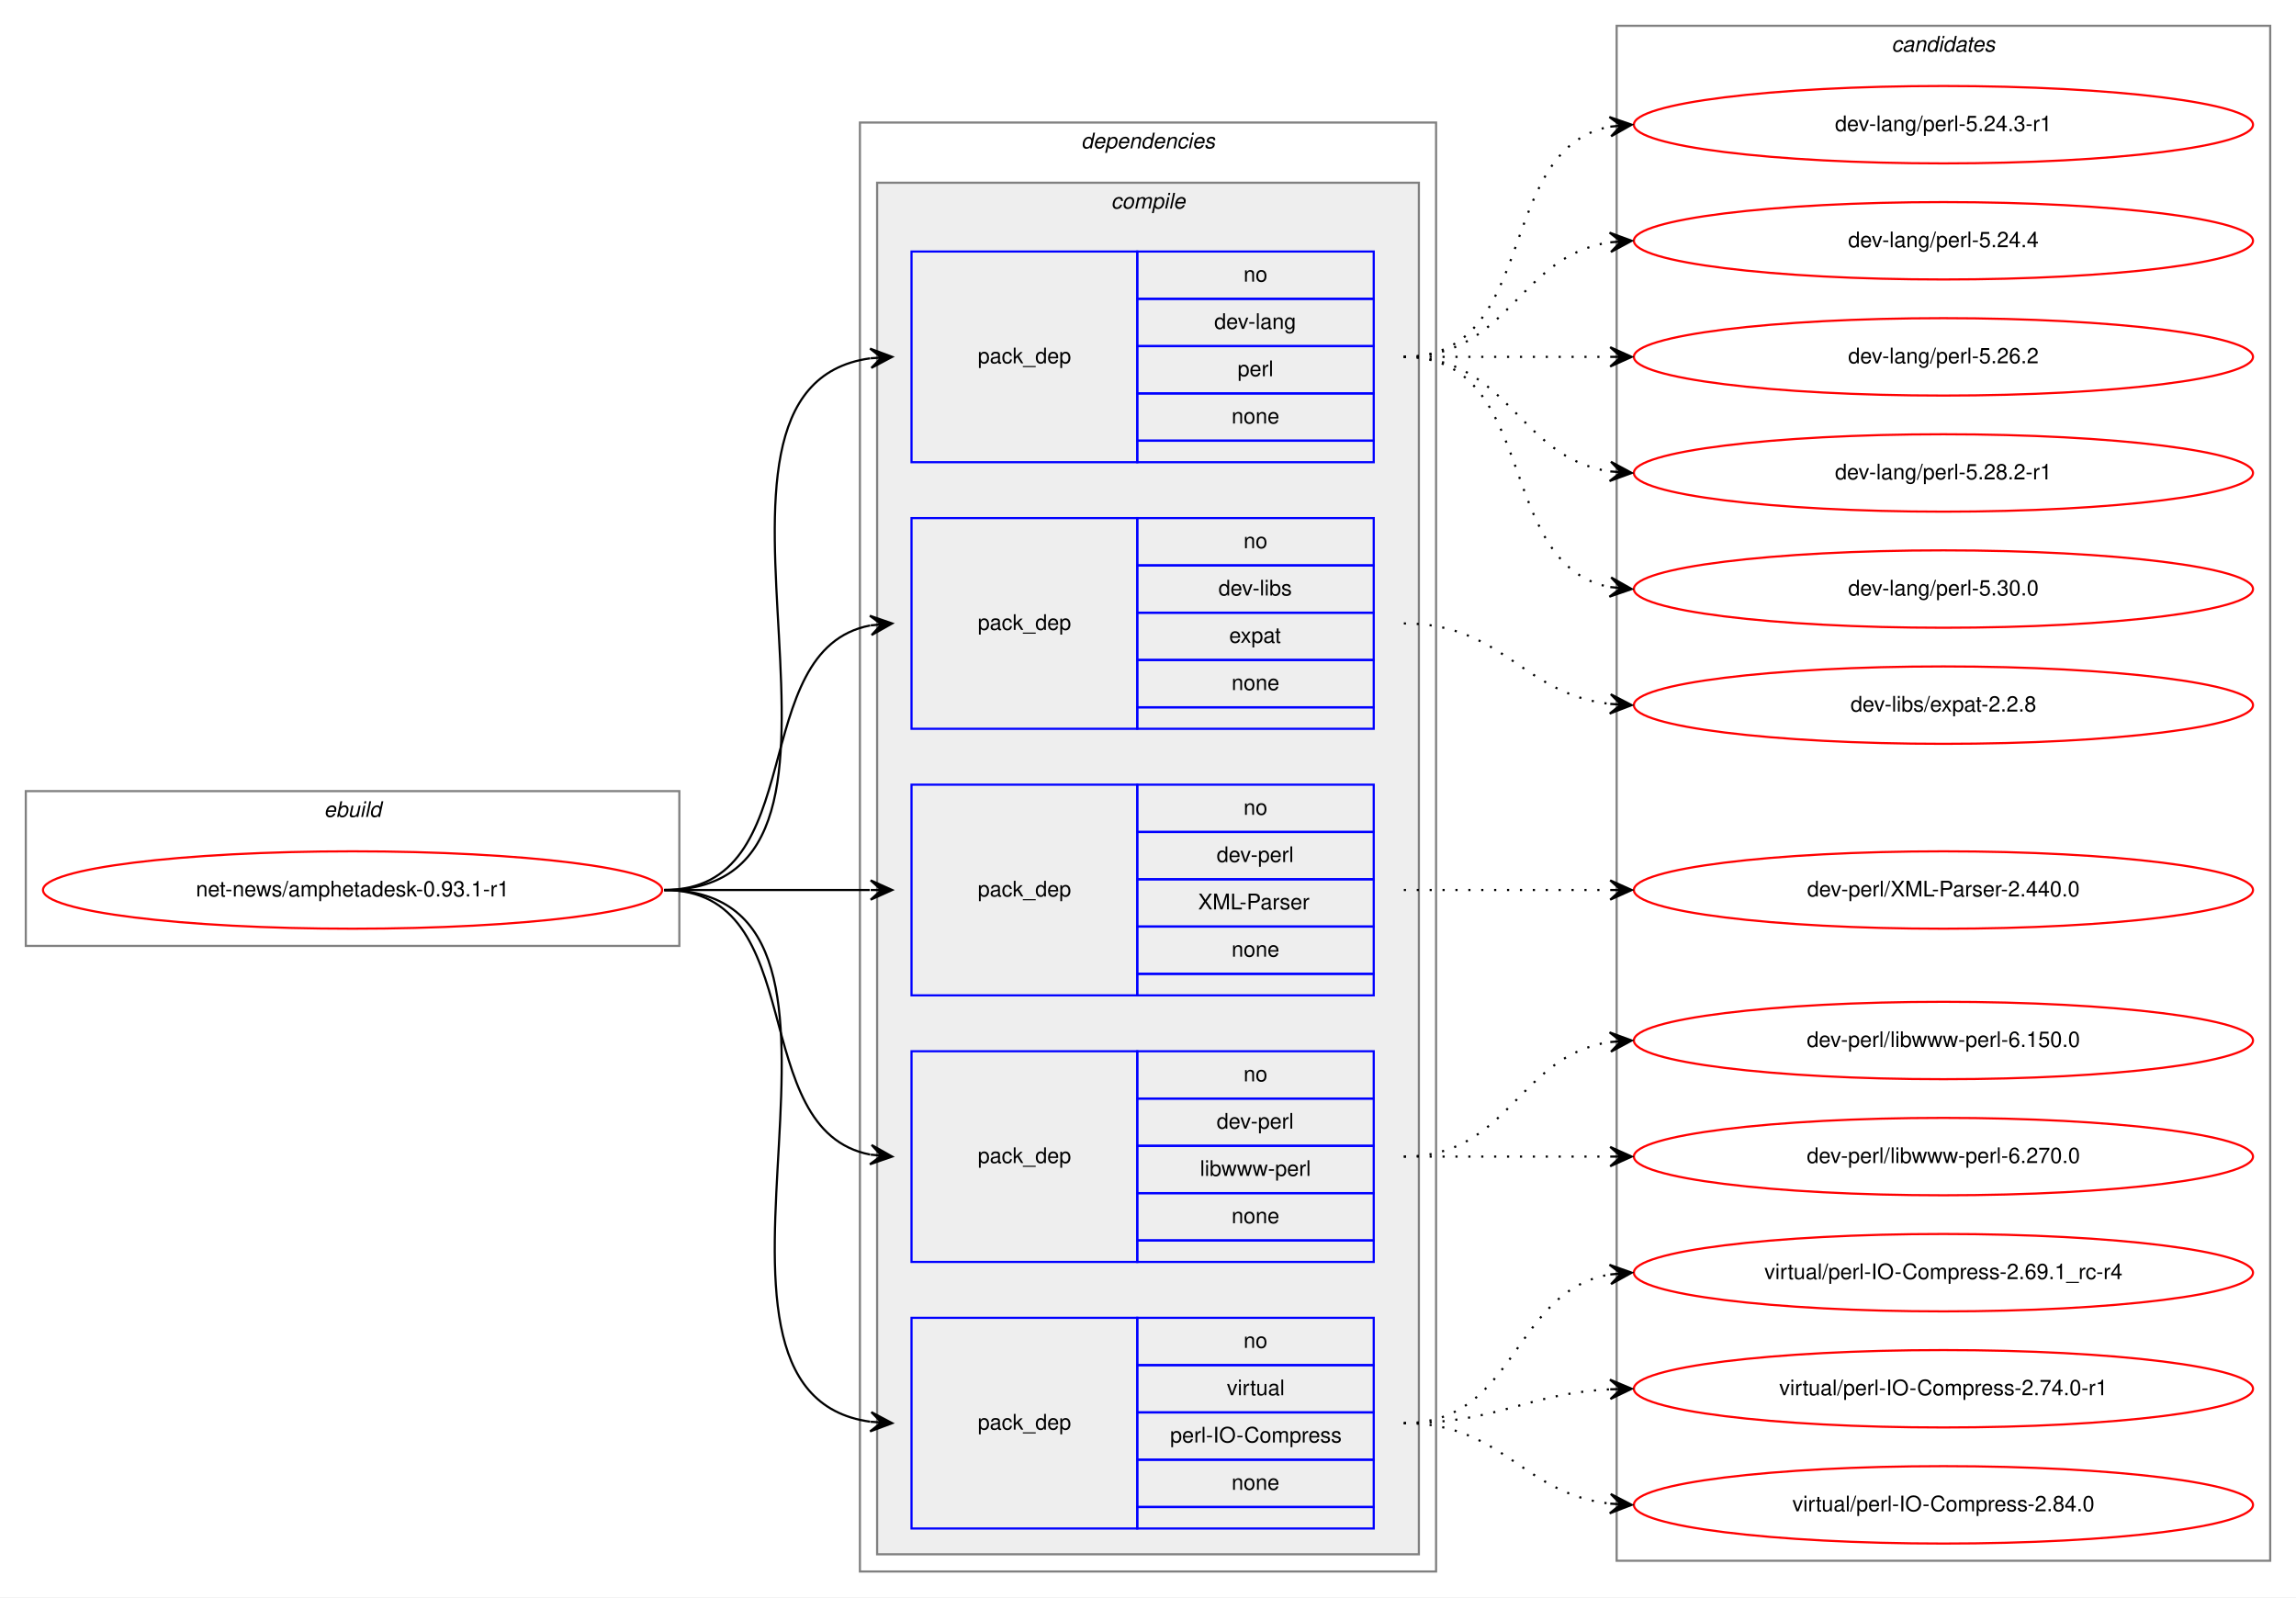
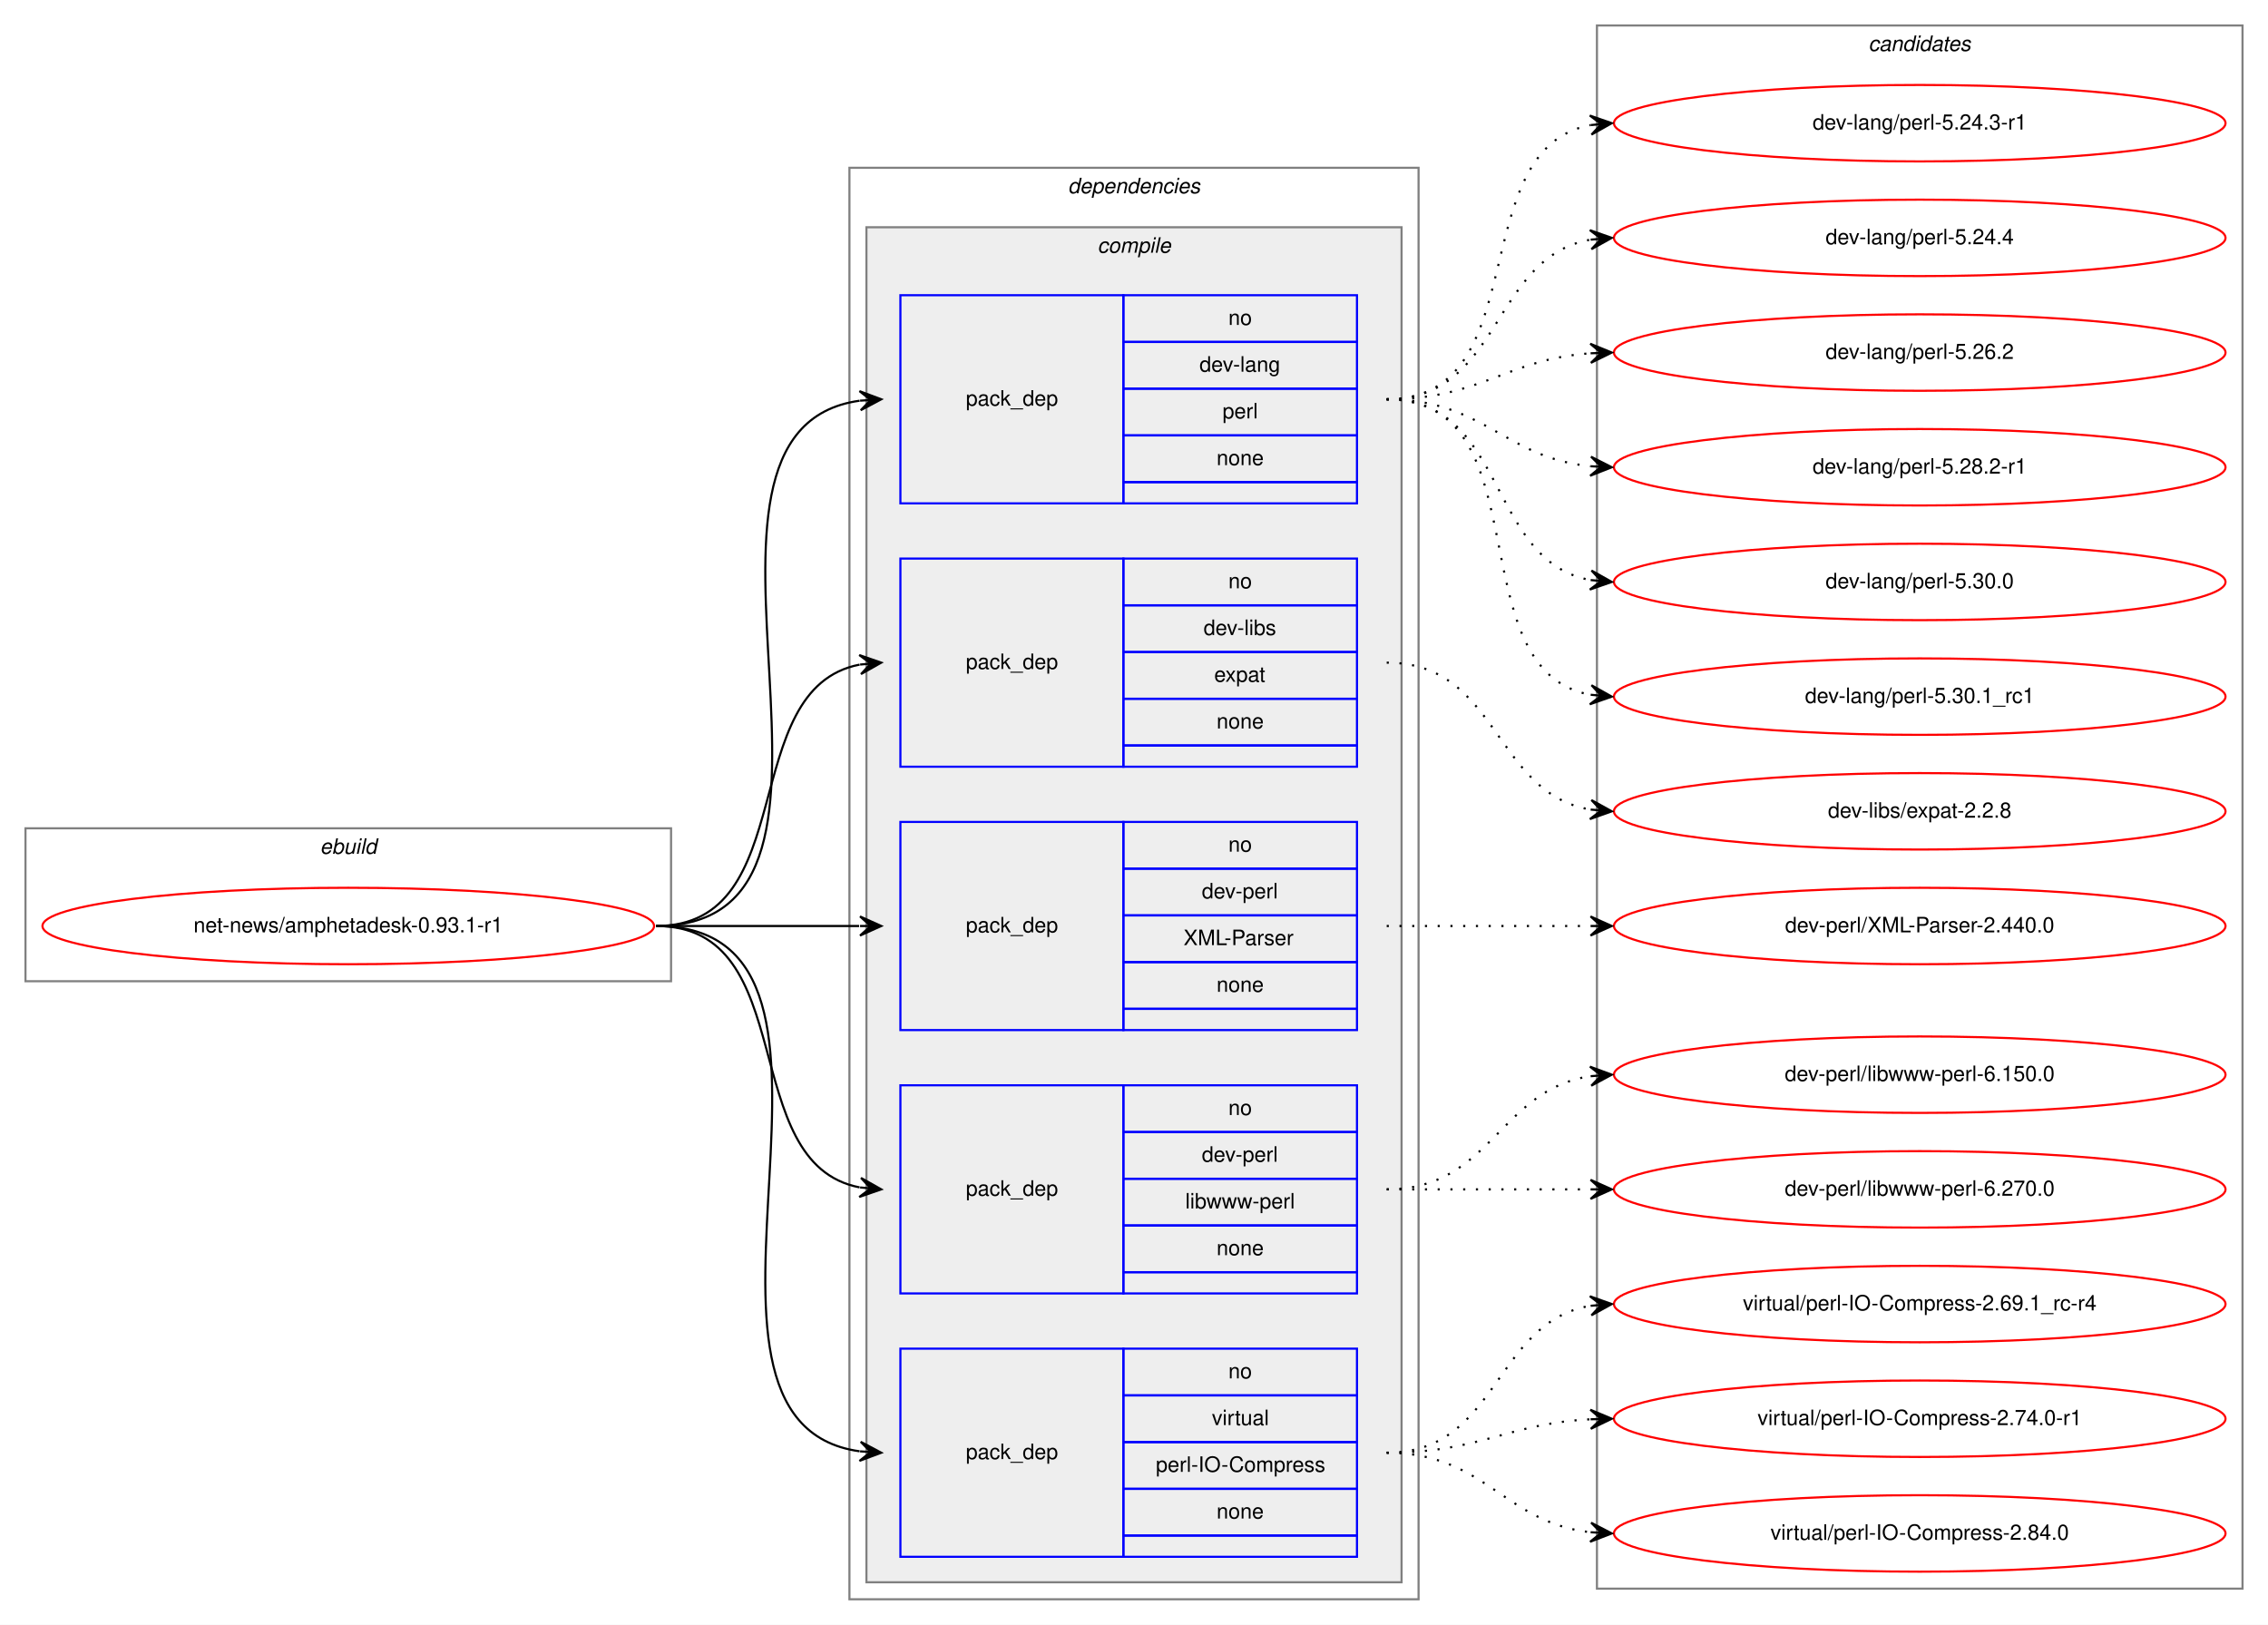
- <svg xmlns="http://www.w3.org/2000/svg" xmlns:xlink="http://www.w3.org/1999/xlink" width="1068pt" height="743pt" viewBox="0.00 0.00 1068.00 743.00">
-   <g id="graph0" class="graph" transform="scale(1 1) rotate(0) translate(4 739)">
-     <polygon fill="white" stroke="transparent" points="-4,4 -4,-739 1064,-739 1064,4 -4,4" />
+ <svg xmlns="http://www.w3.org/2000/svg" xmlns:xlink="http://www.w3.org/1999/xlink" width="1068pt" height="765pt" viewBox="0.00 0.00 1068.00 765.00">
+   <g id="graph0" class="graph" transform="scale(1 1) rotate(0) translate(4 761)">
+     <polygon fill="white" stroke="transparent" points="-4,4 -4,-761 1064,-761 1064,4 -4,4" />
    <g id="clust1" class="cluster">
      <polygon fill="none" stroke="gray" points="8,-299 8,-371 312,-371 312,-299 8,-299" />
      <text text-anchor="start" x="146.66" y="-359" font-family="Helvetica,sans-Serif" font-style="italic" font-size="10.00">ebuild</text>
    </g>
    <g id="clust2" class="cluster">
      <polygon fill="none" stroke="gray" points="396,-8 396,-682 664,-682 664,-8 396,-8" />
      <text text-anchor="start" x="498.88" y="-670" font-family="Helvetica,sans-Serif" font-style="italic" font-size="10.00">dependencies</text>
    </g>
    <g id="clust3" class="cluster">
      <polygon fill="#eeeeee" stroke="gray" points="404,-16 404,-654 656,-654 656,-16 404,-16" />
      <text text-anchor="start" x="512.78" y="-642" font-family="Helvetica,sans-Serif" font-style="italic" font-size="10.00">compile</text>
    </g>
    <g id="clust11" class="cluster">
-       <polygon fill="none" stroke="gray" points="748,-13 748,-727 1052,-727 1052,-13 748,-13" />
-       <text text-anchor="start" x="875.82" y="-715" font-family="Helvetica,sans-Serif" font-style="italic" font-size="10.00">candidates</text>
+       <polygon fill="none" stroke="gray" points="748,-13 748,-749 1052,-749 1052,-13 748,-13" />
+       <text text-anchor="start" x="875.82" y="-737" font-family="Helvetica,sans-Serif" font-style="italic" font-size="10.00">candidates</text>
    </g>
    <g id="node1" class="node">
      <g id="a_node1">
        <a xlink:href="../net-news/amphetadesk-0.93.1-r1.svg" xlink:title="net-news/amphetadesk-0.93.1-r1">
          <ellipse fill="none" stroke="red" cx="160" cy="-325" rx="144" ry="18" />
          <text text-anchor="middle" x="160" y="-322" font-family="Helvetica,sans-Serif" font-size="10.00">net-news/amphetadesk-0.93.1-r1</text>
        </a>
      </g>
    </g>
    <g id="node2" class="node">
      <polygon fill="none" stroke="blue" points="420,-524 420,-622 525,-622 525,-524 420,-524" />
      <text text-anchor="start" x="450.82" y="-570" font-family="Helvetica,sans-Serif" font-size="10.00">pack_dep</text>
      <polygon fill="none" stroke="blue" points="525,-600 525,-622 635,-622 635,-600 525,-600" />
      <text text-anchor="start" x="574.44" y="-608" font-family="Helvetica,sans-Serif" font-size="10.00">no</text>
      <polygon fill="none" stroke="blue" points="525,-578 525,-600 635,-600 635,-578 525,-578" />
      <text text-anchor="start" x="560.83" y="-586" font-family="Helvetica,sans-Serif" font-size="10.00">dev-lang</text>
      <polygon fill="none" stroke="blue" points="525,-556 525,-578 635,-578 635,-556 525,-556" />
      <text text-anchor="start" x="571.67" y="-564" font-family="Helvetica,sans-Serif" font-size="10.00">perl</text>
      <polygon fill="none" stroke="blue" points="525,-534 525,-556 635,-556 635,-534 525,-534" />
      <text text-anchor="start" x="568.88" y="-542" font-family="Helvetica,sans-Serif" font-size="10.00">none</text>
      <polygon fill="none" stroke="blue" points="525,-524 525,-534 635,-534 635,-524 525,-524" />
    </g>
    <g id="edge1" class="edge">
      <path fill="none" stroke="black" d="M305,-325C421.24,-325 299,-558.21 400.8,-572.33" />
      <polygon fill="black" stroke="black" points="411,-573 400.73,-576.84 406.01,-572.67 401.02,-572.35 401.02,-572.35 401.02,-572.35 406.01,-572.67 401.32,-567.86 411,-573 411,-573" />
    </g>
    <g id="node3" class="node">
      <polygon fill="none" stroke="blue" points="420,-400 420,-498 525,-498 525,-400 420,-400" />
      <text text-anchor="start" x="450.82" y="-446" font-family="Helvetica,sans-Serif" font-size="10.00">pack_dep</text>
      <polygon fill="none" stroke="blue" points="525,-476 525,-498 635,-498 635,-476 525,-476" />
      <text text-anchor="start" x="574.44" y="-484" font-family="Helvetica,sans-Serif" font-size="10.00">no</text>
      <polygon fill="none" stroke="blue" points="525,-454 525,-476 635,-476 635,-454 525,-454" />
      <text text-anchor="start" x="562.78" y="-462" font-family="Helvetica,sans-Serif" font-size="10.00">dev-libs</text>
      <polygon fill="none" stroke="blue" points="525,-432 525,-454 635,-454 635,-432 525,-432" />
      <text text-anchor="start" x="567.77" y="-440" font-family="Helvetica,sans-Serif" font-size="10.00">expat</text>
      <polygon fill="none" stroke="blue" points="525,-410 525,-432 635,-432 635,-410 525,-410" />
      <text text-anchor="start" x="568.88" y="-418" font-family="Helvetica,sans-Serif" font-size="10.00">none</text>
      <polygon fill="none" stroke="blue" points="525,-400 525,-410 635,-410 635,-400 525,-400" />
    </g>
    <g id="edge2" class="edge">
      <path fill="none" stroke="black" d="M305,-325C373.82,-325 342.17,-436.73 400.79,-448.07" />
      <polygon fill="black" stroke="black" points="411,-449 400.63,-452.58 406.02,-448.55 401.04,-448.1 401.04,-448.1 401.04,-448.1 406.02,-448.55 401.45,-443.61 411,-449 411,-449" />
    </g>
    <g id="node4" class="node">
      <polygon fill="none" stroke="blue" points="420,-276 420,-374 525,-374 525,-276 420,-276" />
      <text text-anchor="start" x="450.82" y="-322" font-family="Helvetica,sans-Serif" font-size="10.00">pack_dep</text>
      <polygon fill="none" stroke="blue" points="525,-352 525,-374 635,-374 635,-352 525,-352" />
      <text text-anchor="start" x="574.44" y="-360" font-family="Helvetica,sans-Serif" font-size="10.00">no</text>
      <polygon fill="none" stroke="blue" points="525,-330 525,-352 635,-352 635,-330 525,-330" />
      <text text-anchor="start" x="561.94" y="-338" font-family="Helvetica,sans-Serif" font-size="10.00">dev-perl</text>
      <polygon fill="none" stroke="blue" points="525,-308 525,-330 635,-330 635,-308 525,-308" />
      <text text-anchor="start" x="553.33" y="-316" font-family="Helvetica,sans-Serif" font-size="10.00">XML-Parser</text>
      <polygon fill="none" stroke="blue" points="525,-286 525,-308 635,-308 635,-286 525,-286" />
      <text text-anchor="start" x="568.88" y="-294" font-family="Helvetica,sans-Serif" font-size="10.00">none</text>
      <polygon fill="none" stroke="blue" points="525,-276 525,-286 635,-286 635,-276 525,-276" />
    </g>
    <g id="edge3" class="edge">
      <path fill="none" stroke="black" d="M305,-325C348.43,-325 361.83,-325 400.57,-325" />
      <polygon fill="black" stroke="black" points="411,-325 401,-329.5 406,-325 401,-325 401,-325 401,-325 406,-325 401,-320.5 411,-325 411,-325" />
    </g>
    <g id="node5" class="node">
      <polygon fill="none" stroke="blue" points="420,-152 420,-250 525,-250 525,-152 420,-152" />
      <text text-anchor="start" x="450.82" y="-198" font-family="Helvetica,sans-Serif" font-size="10.00">pack_dep</text>
      <polygon fill="none" stroke="blue" points="525,-228 525,-250 635,-250 635,-228 525,-228" />
      <text text-anchor="start" x="574.44" y="-236" font-family="Helvetica,sans-Serif" font-size="10.00">no</text>
      <polygon fill="none" stroke="blue" points="525,-206 525,-228 635,-228 635,-206 525,-206" />
      <text text-anchor="start" x="561.94" y="-214" font-family="Helvetica,sans-Serif" font-size="10.00">dev-perl</text>
      <polygon fill="none" stroke="blue" points="525,-184 525,-206 635,-206 635,-184 525,-184" />
      <text text-anchor="start" x="554.18" y="-192" font-family="Helvetica,sans-Serif" font-size="10.00">libwww-perl</text>
      <polygon fill="none" stroke="blue" points="525,-162 525,-184 635,-184 635,-162 525,-162" />
      <text text-anchor="start" x="568.88" y="-170" font-family="Helvetica,sans-Serif" font-size="10.00">none</text>
      <polygon fill="none" stroke="blue" points="525,-152 525,-162 635,-162 635,-152 525,-152" />
    </g>
    <g id="edge4" class="edge">
      <path fill="none" stroke="black" d="M305,-325C373.82,-325 342.17,-213.27 400.79,-201.93" />
      <polygon fill="black" stroke="black" points="411,-201 401.45,-206.39 406.02,-201.45 401.04,-201.9 401.04,-201.9 401.04,-201.9 406.02,-201.45 400.63,-197.42 411,-201 411,-201" />
    </g>
    <g id="node6" class="node">
      <polygon fill="none" stroke="blue" points="420,-28 420,-126 525,-126 525,-28 420,-28" />
      <text text-anchor="start" x="450.82" y="-74" font-family="Helvetica,sans-Serif" font-size="10.00">pack_dep</text>
      <polygon fill="none" stroke="blue" points="525,-104 525,-126 635,-126 635,-104 525,-104" />
      <text text-anchor="start" x="574.44" y="-112" font-family="Helvetica,sans-Serif" font-size="10.00">no</text>
      <polygon fill="none" stroke="blue" points="525,-82 525,-104 635,-104 635,-82 525,-82" />
      <text text-anchor="start" x="566.67" y="-90" font-family="Helvetica,sans-Serif" font-size="10.00">virtual</text>
      <polygon fill="none" stroke="blue" points="525,-60 525,-82 635,-82 635,-60 525,-60" />
      <text text-anchor="start" x="540.28" y="-68" font-family="Helvetica,sans-Serif" font-size="10.00">perl-IO-Compress</text>
      <polygon fill="none" stroke="blue" points="525,-38 525,-60 635,-60 635,-38 525,-38" />
      <text text-anchor="start" x="568.88" y="-46" font-family="Helvetica,sans-Serif" font-size="10.00">none</text>
      <polygon fill="none" stroke="blue" points="525,-28 525,-38 635,-38 635,-28 525,-28" />
    </g>
    <g id="edge5" class="edge">
      <path fill="none" stroke="black" d="M305,-325C421.24,-325 299,-91.79 400.8,-77.67" />
      <polygon fill="black" stroke="black" points="411,-77 401.32,-82.14 406.01,-77.33 401.02,-77.65 401.02,-77.65 401.02,-77.65 406.01,-77.33 400.73,-73.16 411,-77 411,-77" />
    </g>
    <g id="node7" class="node">
      <g id="a_node7">
        <a xlink:href="../dev-lang/perl-5.24.3-r1.svg" xlink:title="dev-lang/perl-5.24.3-r1">
-           <ellipse fill="none" stroke="red" cx="900" cy="-681" rx="144" ry="18" />
-           <text text-anchor="middle" x="900" y="-678" font-family="Helvetica,sans-Serif" font-size="10.00">dev-lang/perl-5.24.3-r1</text>
+           <ellipse fill="none" stroke="red" cx="900" cy="-703" rx="144" ry="18" />
+           <text text-anchor="middle" x="900" y="-700" font-family="Helvetica,sans-Serif" font-size="10.00">dev-lang/perl-5.24.3-r1</text>
        </a>
      </g>
    </g>
    <g id="edge6" class="edge">
-       <path fill="none" stroke="black" stroke-dasharray="1,5" d="M649,-573C712.58,-573 690.58,-669.51 744.79,-680.07" />
-       <polygon fill="black" stroke="black" points="755,-681 744.63,-684.57 750.02,-680.54 745.04,-680.09 745.04,-680.09 745.04,-680.09 750.02,-680.54 745.45,-675.61 755,-681 755,-681" />
+       <path fill="none" stroke="black" stroke-dasharray="1,5" d="M649,-573C719.91,-573 684.38,-690.61 744.89,-702.1" />
+       <polygon fill="black" stroke="black" points="755,-703 744.64,-706.6 750.02,-702.56 745.04,-702.11 745.04,-702.11 745.04,-702.11 750.02,-702.56 745.44,-697.63 755,-703 755,-703" />
    </g>
    <g id="node8" class="node">
      <g id="a_node8">
        <a xlink:href="../dev-lang/perl-5.24.4.svg" xlink:title="dev-lang/perl-5.24.4">
-           <ellipse fill="none" stroke="red" cx="900" cy="-627" rx="144" ry="18" />
-           <text text-anchor="middle" x="900" y="-624" font-family="Helvetica,sans-Serif" font-size="10.00">dev-lang/perl-5.24.4</text>
+           <ellipse fill="none" stroke="red" cx="900" cy="-649" rx="144" ry="18" />
+           <text text-anchor="middle" x="900" y="-646" font-family="Helvetica,sans-Serif" font-size="10.00">dev-lang/perl-5.24.4</text>
        </a>
      </g>
    </g>
    <g id="edge7" class="edge">
-       <path fill="none" stroke="black" stroke-dasharray="1,5" d="M649,-573C698.26,-573 701.85,-619.87 744.86,-626.28" />
-       <polygon fill="black" stroke="black" points="755,-627 744.71,-630.78 750.01,-626.64 745.03,-626.29 745.03,-626.29 745.03,-626.29 750.01,-626.64 745.35,-621.8 755,-627 755,-627" />
+       <path fill="none" stroke="black" stroke-dasharray="1,5" d="M649,-573C703.35,-573 698.01,-639.8 744.89,-648.15" />
+       <polygon fill="black" stroke="black" points="755,-649 744.66,-652.64 750.02,-648.58 745.04,-648.16 745.04,-648.16 745.04,-648.16 750.02,-648.58 745.41,-643.67 755,-649 755,-649" />
    </g>
    <g id="node9" class="node">
      <g id="a_node9">
        <a xlink:href="../dev-lang/perl-5.26.2.svg" xlink:title="dev-lang/perl-5.26.2">
-           <ellipse fill="none" stroke="red" cx="900" cy="-573" rx="144" ry="18" />
-           <text text-anchor="middle" x="900" y="-570" font-family="Helvetica,sans-Serif" font-size="10.00">dev-lang/perl-5.26.2</text>
+           <ellipse fill="none" stroke="red" cx="900" cy="-595" rx="144" ry="18" />
+           <text text-anchor="middle" x="900" y="-592" font-family="Helvetica,sans-Serif" font-size="10.00">dev-lang/perl-5.26.2</text>
        </a>
      </g>
    </g>
    <g id="edge8" class="edge">
-       <path fill="none" stroke="black" stroke-dasharray="1,5" d="M649,-573C692.43,-573 705.83,-573 744.57,-573" />
-       <polygon fill="black" stroke="black" points="755,-573 745,-577.5 750,-573 745,-573 745,-573 745,-573 750,-573 745,-568.5 755,-573 755,-573" />
+       <path fill="none" stroke="black" stroke-dasharray="1,5" d="M649,-573C693.54,-573 705.22,-591.86 744.89,-594.65" />
+       <polygon fill="black" stroke="black" points="755,-595 744.85,-599.16 750,-594.83 745.01,-594.66 745.01,-594.66 745.01,-594.66 750,-594.83 745.16,-590.16 755,-595 755,-595" />
    </g>
    <g id="node10" class="node">
      <g id="a_node10">
        <a xlink:href="../dev-lang/perl-5.28.2-r1.svg" xlink:title="dev-lang/perl-5.28.2-r1">
-           <ellipse fill="none" stroke="red" cx="900" cy="-519" rx="144" ry="18" />
-           <text text-anchor="middle" x="900" y="-516" font-family="Helvetica,sans-Serif" font-size="10.00">dev-lang/perl-5.28.2-r1</text>
+           <ellipse fill="none" stroke="red" cx="900" cy="-541" rx="144" ry="18" />
+           <text text-anchor="middle" x="900" y="-538" font-family="Helvetica,sans-Serif" font-size="10.00">dev-lang/perl-5.28.2-r1</text>
        </a>
      </g>
    </g>
    <g id="edge9" class="edge">
-       <path fill="none" stroke="black" stroke-dasharray="1,5" d="M649,-573C698.26,-573 701.85,-526.13 744.86,-519.72" />
-       <polygon fill="black" stroke="black" points="755,-519 745.35,-524.2 750.01,-519.36 745.03,-519.71 745.03,-519.71 745.03,-519.71 750.01,-519.36 744.71,-515.22 755,-519 755,-519" />
+       <path fill="none" stroke="black" stroke-dasharray="1,5" d="M649,-573C694.65,-573 704.48,-545.46 744.95,-541.48" />
+       <polygon fill="black" stroke="black" points="755,-541 745.22,-545.97 750.01,-541.24 745.01,-541.47 745.01,-541.47 745.01,-541.47 750.01,-541.24 744.8,-536.98 755,-541 755,-541" />
    </g>
    <g id="node11" class="node">
      <g id="a_node11">
        <a xlink:href="../dev-lang/perl-5.30.0.svg" xlink:title="dev-lang/perl-5.30.0">
-           <ellipse fill="none" stroke="red" cx="900" cy="-465" rx="144" ry="18" />
-           <text text-anchor="middle" x="900" y="-462" font-family="Helvetica,sans-Serif" font-size="10.00">dev-lang/perl-5.30.0</text>
+           <ellipse fill="none" stroke="red" cx="900" cy="-487" rx="144" ry="18" />
+           <text text-anchor="middle" x="900" y="-484" font-family="Helvetica,sans-Serif" font-size="10.00">dev-lang/perl-5.30.0</text>
        </a>
      </g>
    </g>
    <g id="edge10" class="edge">
-       <path fill="none" stroke="black" stroke-dasharray="1,5" d="M649,-573C712.58,-573 690.58,-476.49 744.79,-465.93" />
-       <polygon fill="black" stroke="black" points="755,-465 745.45,-470.39 750.02,-465.46 745.04,-465.91 745.04,-465.91 745.04,-465.91 750.02,-465.46 744.63,-461.43 755,-465 755,-465" />
+       <path fill="none" stroke="black" stroke-dasharray="1,5" d="M649,-573C705.99,-573 695.91,-497.1 744.78,-487.91" />
+       <polygon fill="black" stroke="black" points="755,-487 745.44,-492.37 750.02,-487.44 745.04,-487.88 745.04,-487.88 745.04,-487.88 750.02,-487.44 744.64,-483.4 755,-487 755,-487" />
    </g>
    <g id="node12" class="node">
      <g id="a_node12">
-         <a xlink:href="../dev-libs/expat-2.2.8.svg" xlink:title="dev-libs/expat-2.2.8">
-           <ellipse fill="none" stroke="red" cx="900" cy="-411" rx="144" ry="18" />
-           <text text-anchor="middle" x="900" y="-408" font-family="Helvetica,sans-Serif" font-size="10.00">dev-libs/expat-2.2.8</text>
+         <a xlink:href="../dev-lang/perl-5.30.1_rc1.svg" xlink:title="dev-lang/perl-5.30.1_rc1">
+           <ellipse fill="none" stroke="red" cx="900" cy="-433" rx="144" ry="18" />
+           <text text-anchor="middle" x="900" y="-430" font-family="Helvetica,sans-Serif" font-size="10.00">dev-lang/perl-5.30.1_rc1</text>
        </a>
      </g>
    </g>
    <g id="edge11" class="edge">
-       <path fill="none" stroke="black" stroke-dasharray="1,5" d="M649,-449C695.43,-449 703.87,-416.29 744.81,-411.57" />
-       <polygon fill="black" stroke="black" points="755,-411 745.27,-416.05 750.01,-411.28 745.02,-411.56 745.02,-411.56 745.02,-411.56 750.01,-411.28 744.77,-407.06 755,-411 755,-411" />
+       <path fill="none" stroke="black" stroke-dasharray="1,5" d="M649,-573C723.39,-573 681.37,-445.82 744.84,-433.89" />
+       <polygon fill="black" stroke="black" points="755,-433 745.43,-438.36 750.02,-433.44 745.04,-433.88 745.04,-433.88 745.04,-433.88 750.02,-433.44 744.64,-429.39 755,-433 755,-433" />
    </g>
    <g id="node13" class="node">
      <g id="a_node13">
+         <a xlink:href="../dev-libs/expat-2.2.8.svg" xlink:title="dev-libs/expat-2.2.8">
+           <ellipse fill="none" stroke="red" cx="900" cy="-379" rx="144" ry="18" />
+           <text text-anchor="middle" x="900" y="-376" font-family="Helvetica,sans-Serif" font-size="10.00">dev-libs/expat-2.2.8</text>
+         </a>
+       </g>
+     </g>
+     <g id="edge12" class="edge">
+       <path fill="none" stroke="black" stroke-dasharray="1,5" d="M649,-449C701.82,-449 699.17,-387.73 744.84,-379.83" />
+       <polygon fill="black" stroke="black" points="755,-379 745.4,-384.3 750.02,-379.41 745.03,-379.82 745.03,-379.82 745.03,-379.82 750.02,-379.41 744.67,-375.33 755,-379 755,-379" />
+     </g>
+     <g id="node14" class="node">
+       <g id="a_node14">
        <a xlink:href="../dev-perl/XML-Parser-2.440.0.svg" xlink:title="dev-perl/XML-Parser-2.440.0">
          <ellipse fill="none" stroke="red" cx="900" cy="-325" rx="144" ry="18" />
          <text text-anchor="middle" x="900" y="-322" font-family="Helvetica,sans-Serif" font-size="10.00">dev-perl/XML-Parser-2.440.0</text>
        </a>
      </g>
    </g>
-     <g id="edge12" class="edge">
+     <g id="edge13" class="edge">
      <path fill="none" stroke="black" stroke-dasharray="1,5" d="M649,-325C692.43,-325 705.83,-325 744.57,-325" />
      <polygon fill="black" stroke="black" points="755,-325 745,-329.5 750,-325 745,-325 745,-325 745,-325 750,-325 745,-320.5 755,-325 755,-325" />
    </g>
-     <g id="node14" class="node">
-       <g id="a_node14">
+     <g id="node15" class="node">
+       <g id="a_node15">
        <a xlink:href="../dev-perl/libwww-perl-6.150.0.svg" xlink:title="dev-perl/libwww-perl-6.150.0">
          <ellipse fill="none" stroke="red" cx="900" cy="-255" rx="144" ry="18" />
          <text text-anchor="middle" x="900" y="-252" font-family="Helvetica,sans-Serif" font-size="10.00">dev-perl/libwww-perl-6.150.0</text>
        </a>
      </g>
    </g>
-     <g id="edge13" class="edge">
+     <g id="edge14" class="edge">
      <path fill="none" stroke="black" stroke-dasharray="1,5" d="M649,-201C698.26,-201 701.85,-247.87 744.86,-254.28" />
      <polygon fill="black" stroke="black" points="755,-255 744.71,-258.78 750.01,-254.64 745.03,-254.29 745.03,-254.29 745.03,-254.29 750.01,-254.64 745.35,-249.8 755,-255 755,-255" />
    </g>
-     <g id="node15" class="node">
-       <g id="a_node15">
+     <g id="node16" class="node">
+       <g id="a_node16">
        <a xlink:href="../dev-perl/libwww-perl-6.270.0.svg" xlink:title="dev-perl/libwww-perl-6.270.0">
          <ellipse fill="none" stroke="red" cx="900" cy="-201" rx="144" ry="18" />
          <text text-anchor="middle" x="900" y="-198" font-family="Helvetica,sans-Serif" font-size="10.00">dev-perl/libwww-perl-6.270.0</text>
        </a>
      </g>
    </g>
-     <g id="edge14" class="edge">
+     <g id="edge15" class="edge">
      <path fill="none" stroke="black" stroke-dasharray="1,5" d="M649,-201C692.43,-201 705.83,-201 744.57,-201" />
      <polygon fill="black" stroke="black" points="755,-201 745,-205.5 750,-201 745,-201 745,-201 745,-201 750,-201 745,-196.5 755,-201 755,-201" />
    </g>
-     <g id="node16" class="node">
-       <g id="a_node16">
+     <g id="node17" class="node">
+       <g id="a_node17">
        <a xlink:href="../virtual/perl-IO-Compress-2.69.1_rc-r4.svg" xlink:title="virtual/perl-IO-Compress-2.69.1_rc-r4">
          <ellipse fill="none" stroke="red" cx="900" cy="-147" rx="144" ry="18" />
          <text text-anchor="middle" x="900" y="-144" font-family="Helvetica,sans-Serif" font-size="10.00">virtual/perl-IO-Compress-2.69.1_rc-r4</text>
        </a>
      </g>
    </g>
-     <g id="edge15" class="edge">
+     <g id="edge16" class="edge">
      <path fill="none" stroke="black" stroke-dasharray="1,5" d="M649,-77C701.82,-77 699.17,-138.27 744.84,-146.17" />
      <polygon fill="black" stroke="black" points="755,-147 744.67,-150.67 750.02,-146.59 745.03,-146.18 745.03,-146.18 745.03,-146.18 750.02,-146.59 745.4,-141.7 755,-147 755,-147" />
    </g>
-     <g id="node17" class="node">
-       <g id="a_node17">
+     <g id="node18" class="node">
+       <g id="a_node18">
        <a xlink:href="../virtual/perl-IO-Compress-2.74.0-r1.svg" xlink:title="virtual/perl-IO-Compress-2.74.0-r1">
          <ellipse fill="none" stroke="red" cx="900" cy="-93" rx="144" ry="18" />
          <text text-anchor="middle" x="900" y="-90" font-family="Helvetica,sans-Serif" font-size="10.00">virtual/perl-IO-Compress-2.74.0-r1</text>
        </a>
      </g>
    </g>
-     <g id="edge16" class="edge">
+     <g id="edge17" class="edge">
      <path fill="none" stroke="black" stroke-dasharray="1,5" d="M649,-77C693.11,-77 705.56,-90.71 744.97,-92.75" />
      <polygon fill="black" stroke="black" points="755,-93 744.89,-97.25 750,-92.87 745,-92.75 745,-92.75 745,-92.75 750,-92.87 745.12,-88.25 755,-93 755,-93" />
    </g>
-     <g id="node18" class="node">
-       <g id="a_node18">
+     <g id="node19" class="node">
+       <g id="a_node19">
        <a xlink:href="../virtual/perl-IO-Compress-2.84.0.svg" xlink:title="virtual/perl-IO-Compress-2.84.0">
          <ellipse fill="none" stroke="red" cx="900" cy="-39" rx="144" ry="18" />
          <text text-anchor="middle" x="900" y="-36" font-family="Helvetica,sans-Serif" font-size="10.00">virtual/perl-IO-Compress-2.84.0</text>
        </a>
      </g>
    </g>
-     <g id="edge17" class="edge">
+     <g id="edge18" class="edge">
      <path fill="none" stroke="black" stroke-dasharray="1,5" d="M649,-77C695.43,-77 703.87,-44.29 744.81,-39.57" />
      <polygon fill="black" stroke="black" points="755,-39 745.27,-44.05 750.01,-39.28 745.02,-39.56 745.02,-39.56 745.02,-39.56 750.01,-39.28 744.77,-35.06 755,-39 755,-39" />
    </g>
  </g>
</svg>
